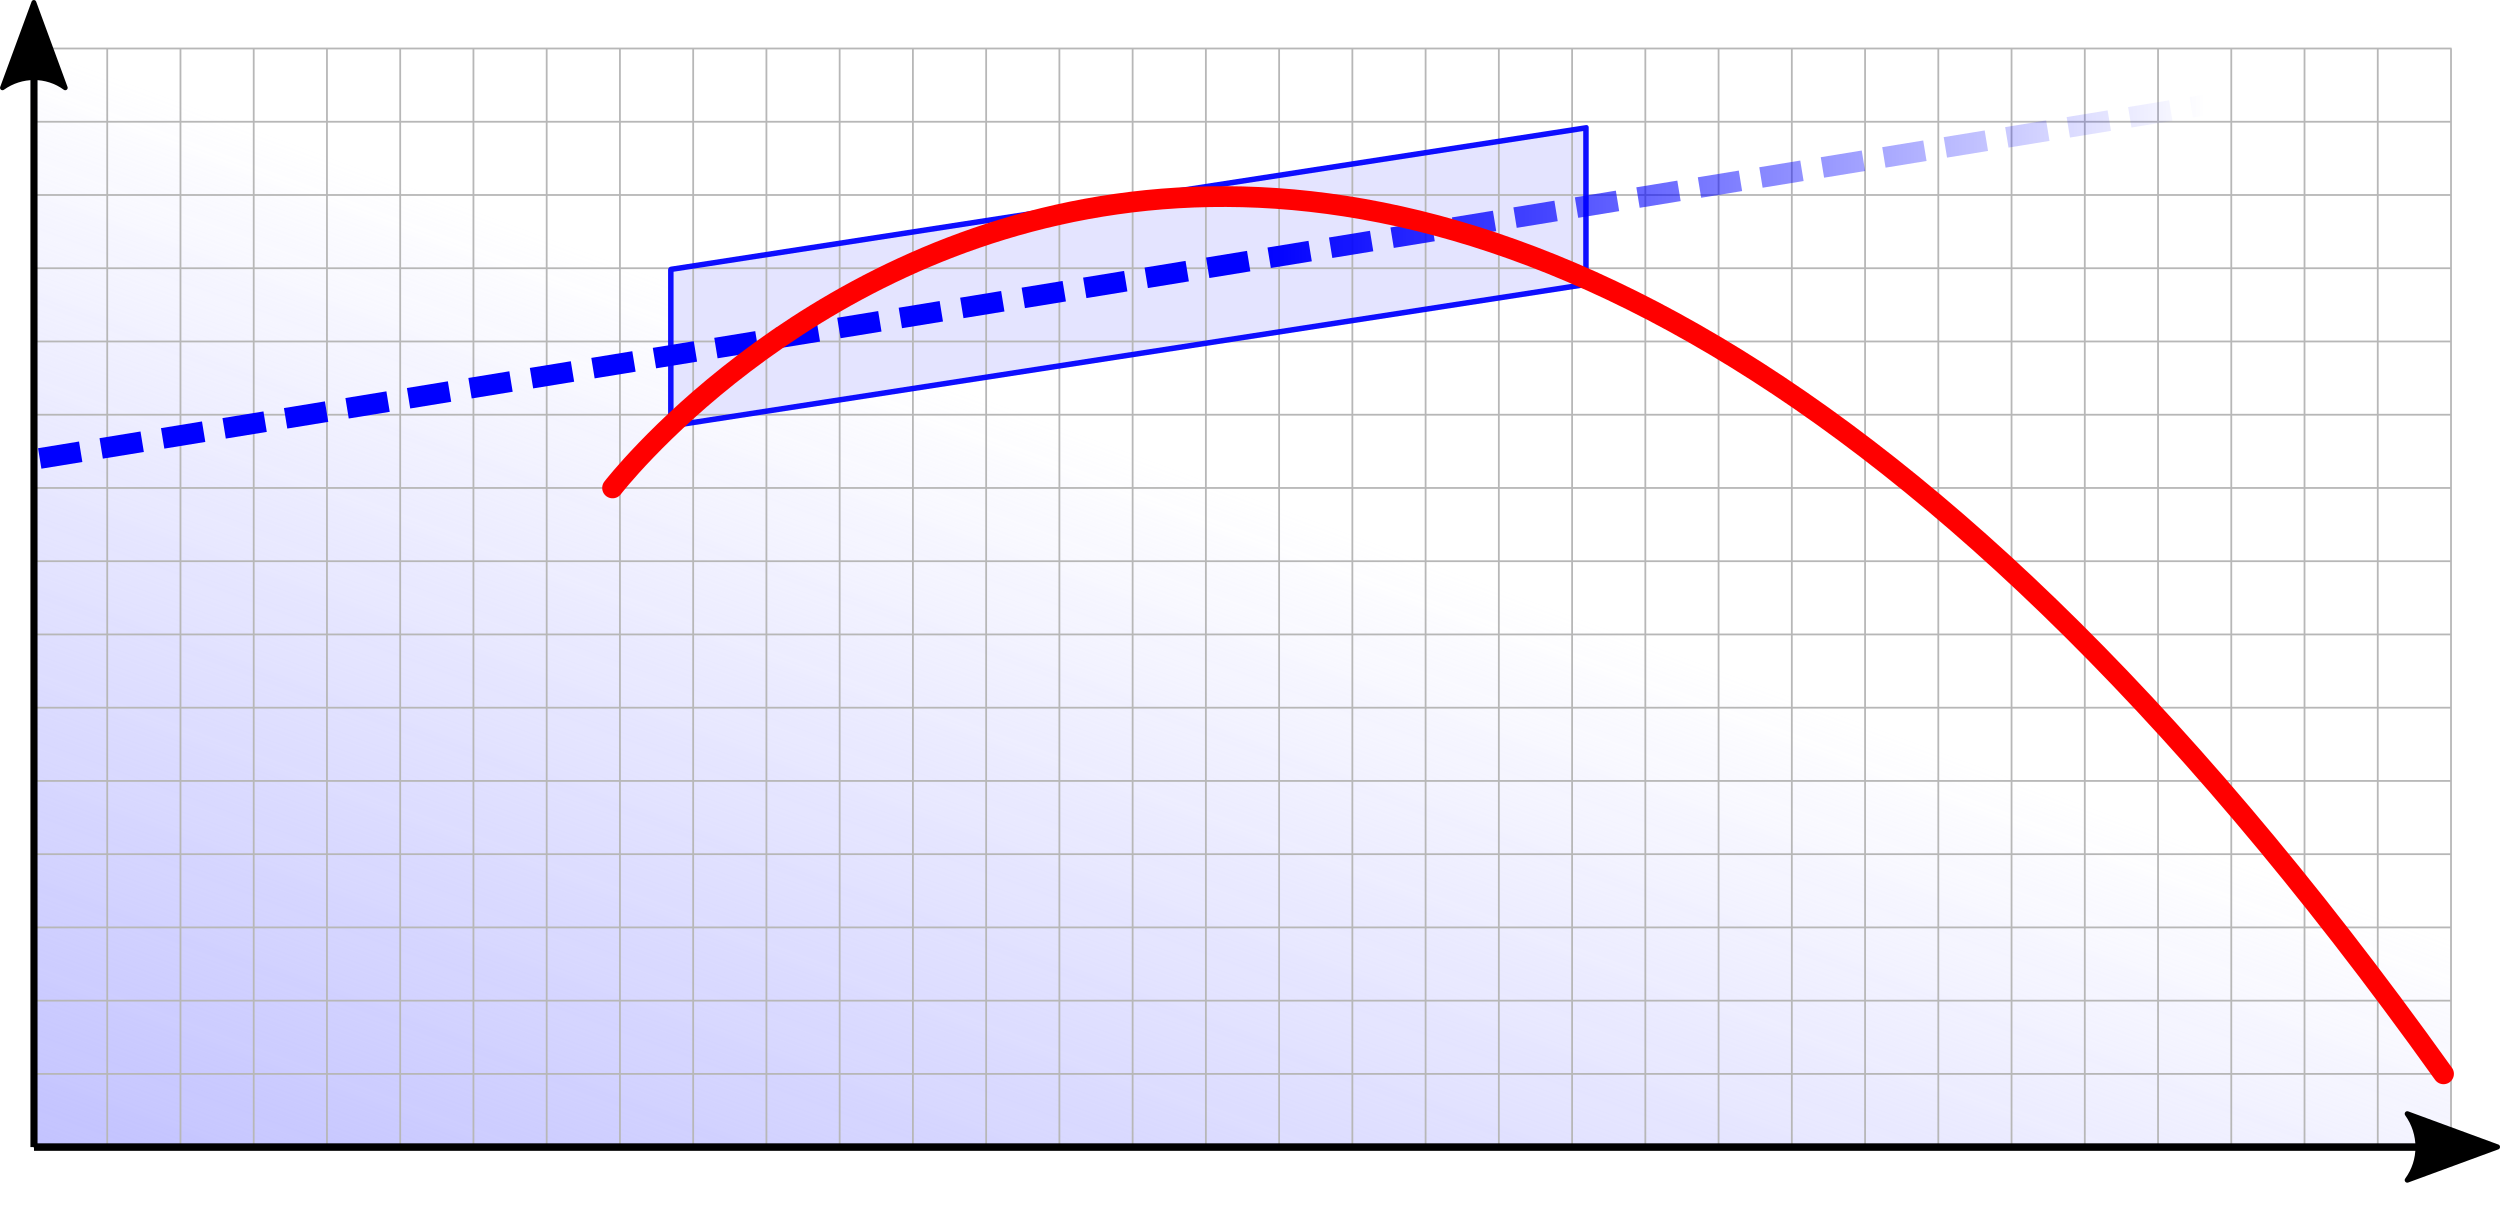
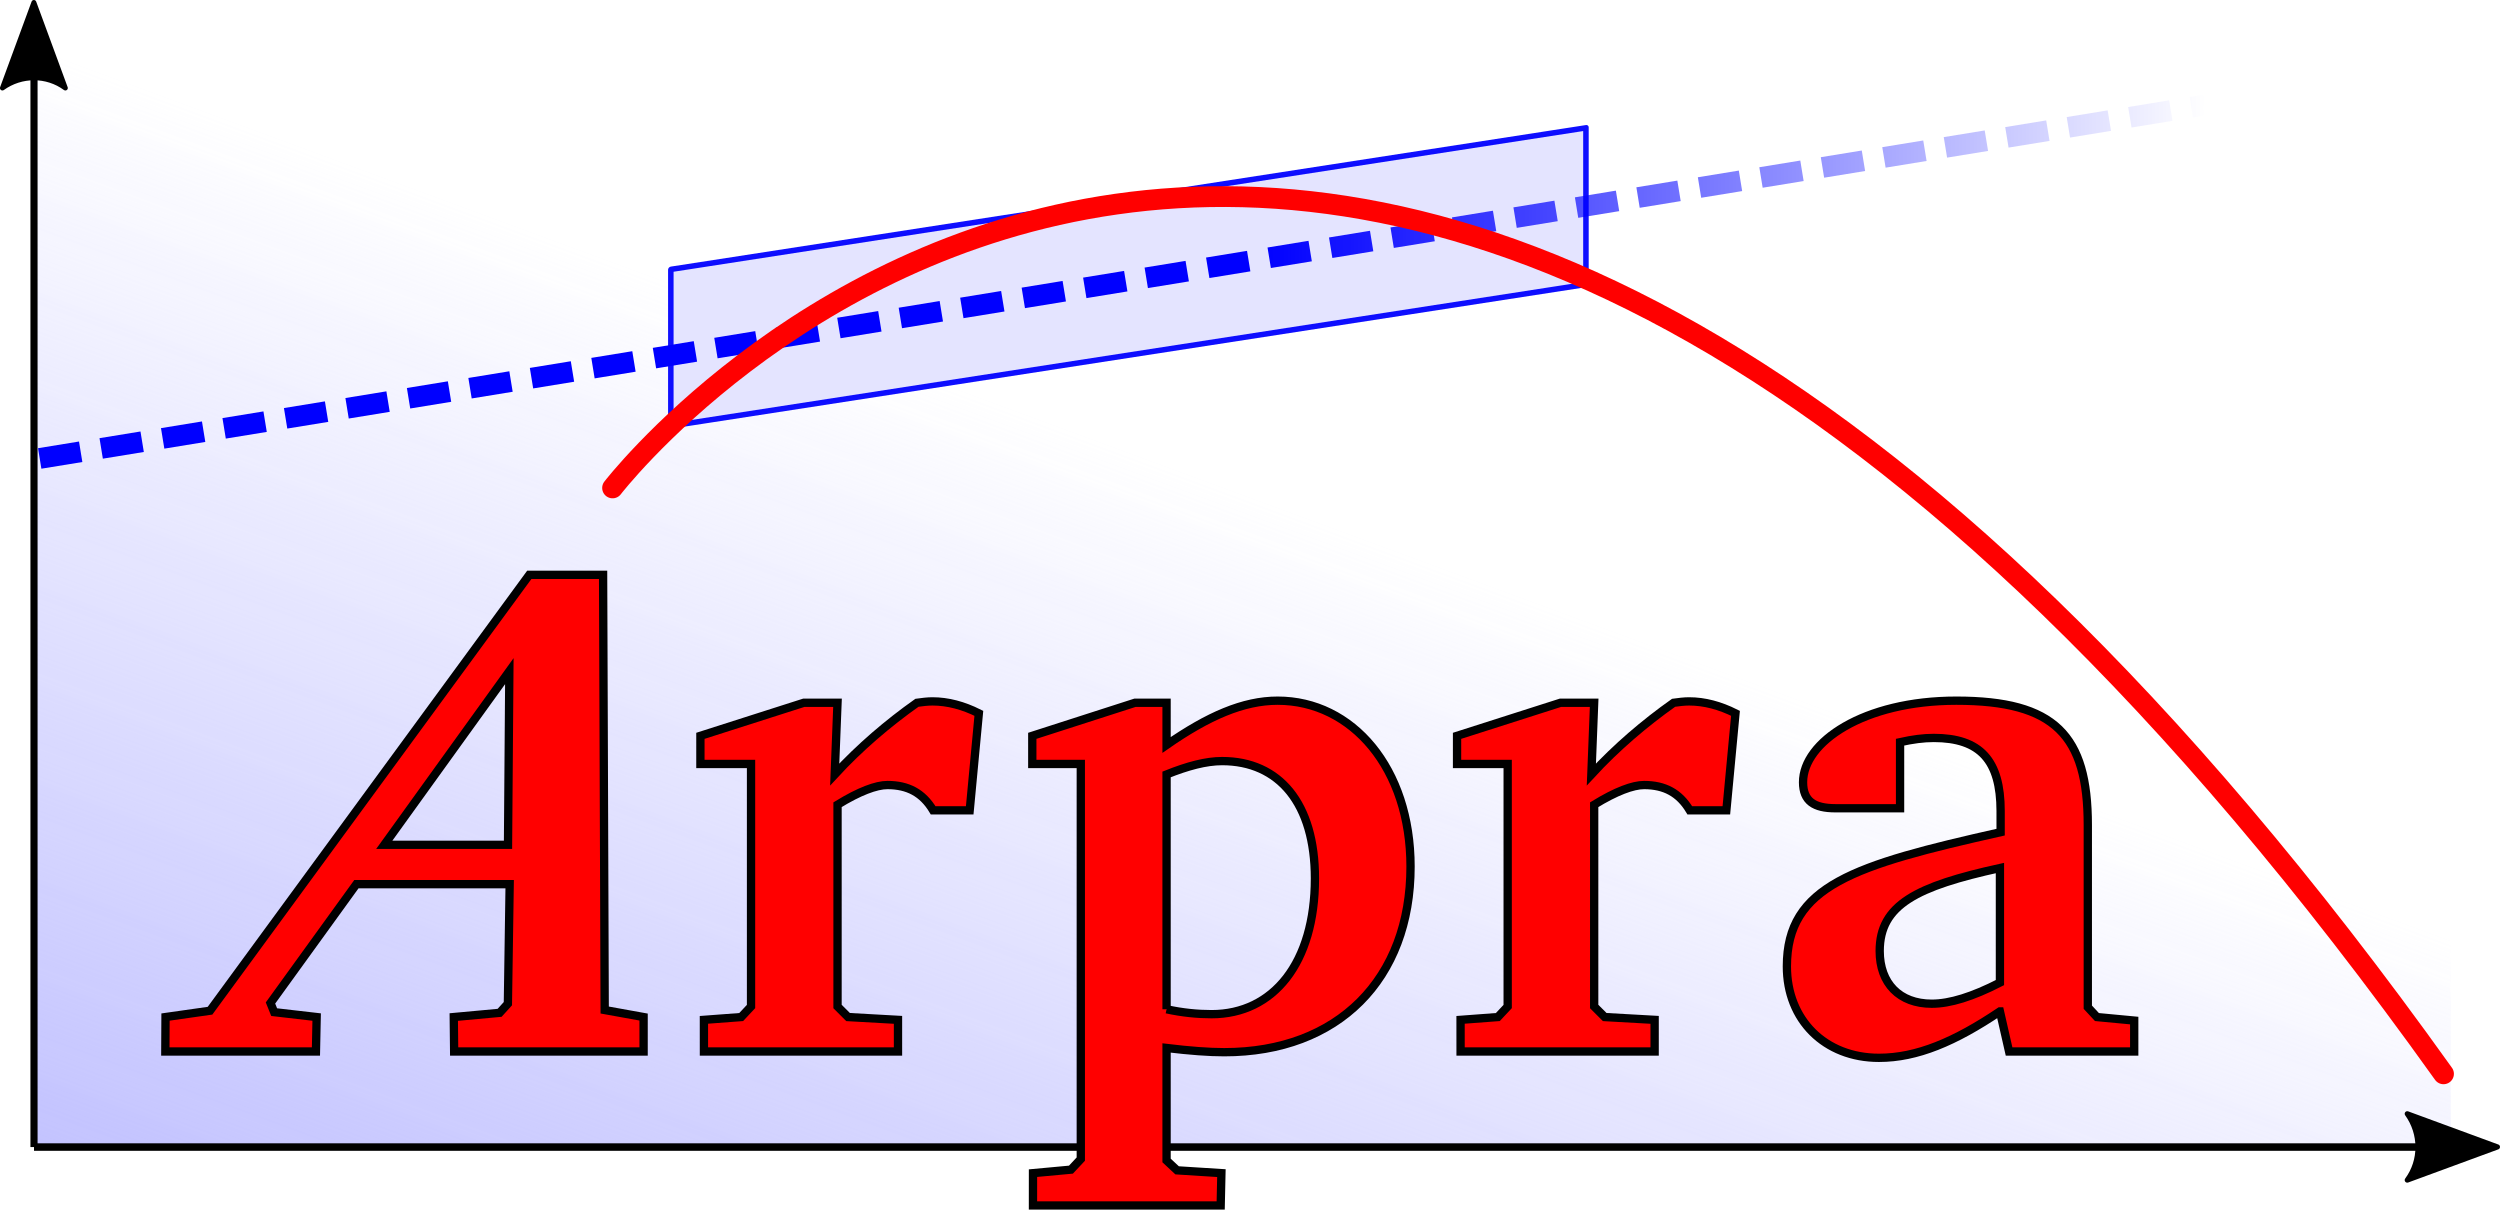
- <svg xmlns="http://www.w3.org/2000/svg" xmlns:ns1="http://www.openswatchbook.org/uri/2009/osb" xmlns:xlink="http://www.w3.org/1999/xlink" width="399.273" height="193.19" viewBox="0 0 105.641 51.115" version="1.1" id="svg8">
+ <svg xmlns="http://www.w3.org/2000/svg" xmlns:ns1="http://www.openswatchbook.org/uri/2009/osb" xmlns:xlink="http://www.w3.org/1999/xlink" width="398.044" height="192.595" viewBox="0 0 105.316 50.958" version="1.1" id="svg8">
  <defs id="defs2">
    <marker orient="auto" refY="0" refX="0" id="marker1855" style="overflow:visible">
      <path id="path1853" style="fill:#000000;fill-opacity:1;fill-rule:evenodd;stroke:#000000;stroke-width:0.625;stroke-linejoin:round;stroke-opacity:1" d="M 8.719,4.034 -2.207,0.016 8.719,-4.002 c -1.745,2.372 -1.735,5.617 -6e-7,8.035 z" transform="matrix(-1.1,0,0,-1.1,-1.1,0)" />
    </marker>
    <marker orient="auto" refY="0" refX="0" id="marker1743" style="overflow:visible">
      <path id="path1741" style="fill:#000000;fill-opacity:1;fill-rule:evenodd;stroke:#000000;stroke-width:0.625;stroke-linejoin:round;stroke-opacity:1" d="M 8.719,4.034 -2.207,0.016 8.719,-4.002 c -1.745,2.372 -1.735,5.617 -6e-7,8.035 z" transform="matrix(-1.1,0,0,-1.1,-1.1,0)" />
    </marker>
    <marker style="overflow:visible" id="marker1637" refX="0" refY="0" orient="auto">
      <path transform="matrix(-1.1,0,0,-1.1,-1.1,0)" d="M 8.719,4.034 -2.207,0.016 8.719,-4.002 c -1.745,2.372 -1.735,5.617 -6e-7,8.035 z" style="fill:#000000;fill-opacity:1;fill-rule:evenodd;stroke:#000000;stroke-width:0.625;stroke-linejoin:round;stroke-opacity:1" id="path1635" />
    </marker>
    <marker orient="auto" refY="0" refX="0" id="marker1601" style="overflow:visible">
      <path id="path1599" style="fill:#000000;fill-opacity:1;fill-rule:evenodd;stroke:#000000;stroke-width:0.625;stroke-linejoin:round;stroke-opacity:1" d="M 8.719,4.034 -2.207,0.016 8.719,-4.002 c -1.745,2.372 -1.735,5.617 -6e-7,8.035 z" transform="matrix(-1.1,0,0,-1.1,-1.1,0)" />
    </marker>
    <marker orient="auto" refY="0" refX="0" id="marker1559" style="overflow:visible">
      <path id="path1557" style="fill:#000000;fill-opacity:1;fill-rule:evenodd;stroke:#000000;stroke-width:0.625;stroke-linejoin:round;stroke-opacity:1" d="M 8.719,4.034 -2.207,0.016 8.719,-4.002 c -1.745,2.372 -1.735,5.617 -6e-7,8.035 z" transform="matrix(-1.1,0,0,-1.1,-1.1,0)" />
    </marker>
    <linearGradient id="linearGradient2643">
      <stop style="stop-color:#0000ff;stop-opacity:1;" offset="0" id="stop2639" />
      <stop style="stop-color:#0000ff;stop-opacity:0;" offset="1" id="stop2641" />
    </linearGradient>
    <linearGradient id="linearGradient8177">
      <stop style="stop-color:#bfbfff;stop-opacity:1;" offset="0" id="stop8173" />
      <stop style="stop-color:#bfbfff;stop-opacity:0;" offset="1" id="stop8175" />
    </linearGradient>
    <marker orient="auto" refY="0" refX="0" id="marker7635" style="overflow:visible">
      <path id="path7633" style="fill:#000000;fill-opacity:1;fill-rule:evenodd;stroke:#000000;stroke-width:0.625;stroke-linejoin:round;stroke-opacity:1" d="M 8.719,4.034 -2.207,0.016 8.719,-4.002 c -1.745,2.372 -1.735,5.617 -6e-7,8.035 z" transform="matrix(-1.1,0,0,-1.1,-1.1,0)" />
    </marker>
    <marker orient="auto" refY="0" refX="0" id="Arrow2Lend" style="overflow:visible">
      <path id="path6244" style="fill:#000000;fill-opacity:1;fill-rule:evenodd;stroke:#000000;stroke-width:0.625;stroke-linejoin:round;stroke-opacity:1" d="M 8.719,4.034 -2.207,0.016 8.719,-4.002 c -1.745,2.372 -1.735,5.617 -6e-7,8.035 z" transform="matrix(-1.1,0,0,-1.1,-1.1,0)" />
    </marker>
    <linearGradient id="linearGradient6144" ns1:paint="solid">
      <stop style="stop-color:#ff0000;stop-opacity:1;" offset="0" id="stop6142" />
    </linearGradient>
    <linearGradient id="linearGradient6138" ns1:paint="solid">
      <stop style="stop-color:#ff0000;stop-opacity:1;" offset="0" id="stop6136" />
    </linearGradient>
    <linearGradient id="linearGradient819" ns1:paint="solid">
      <stop style="stop-color:#000000;stop-opacity:1;" offset="0" id="stop817" />
    </linearGradient>
    <marker orient="auto" refY="0" refX="0" id="Arrow2Lend-5" style="overflow:visible">
      <path id="path6244-6" style="fill:#000000;fill-opacity:1;fill-rule:evenodd;stroke:#000000;stroke-width:0.625;stroke-linejoin:round;stroke-opacity:1" d="M 8.719,4.034 -2.207,0.016 8.719,-4.002 c -1.745,2.372 -1.735,5.617 -6e-7,8.035 z" transform="matrix(-1.1,0,0,-1.1,-1.1,0)" />
    </marker>
    <marker orient="auto" refY="0" refX="0" id="marker7635-4" style="overflow:visible">
      <path id="path7633-6" style="fill:#000000;fill-opacity:1;fill-rule:evenodd;stroke:#000000;stroke-width:0.625;stroke-linejoin:round;stroke-opacity:1" d="M 8.719,4.034 -2.207,0.016 8.719,-4.002 c -1.745,2.372 -1.735,5.617 -6e-7,8.035 z" transform="matrix(-1.1,0,0,-1.1,-1.1,0)" />
    </marker>
    <marker orient="auto" refY="0" refX="0" id="Arrow2Lend-5-5" style="overflow:visible">
      <path id="path6244-6-5" style="fill:#000000;fill-opacity:1;fill-rule:evenodd;stroke:#000000;stroke-width:0.625;stroke-linejoin:round;stroke-opacity:1" d="M 8.719,4.034 -2.207,0.016 8.719,-4.002 c -1.745,2.372 -1.735,5.617 -6e-7,8.035 z" transform="matrix(-1.1,0,0,-1.1,-1.1,0)" />
    </marker>
    <marker orient="auto" refY="0" refX="0" id="marker7635-4-4" style="overflow:visible">
      <path id="path7633-6-7" style="fill:#000000;fill-opacity:1;fill-rule:evenodd;stroke:#000000;stroke-width:0.625;stroke-linejoin:round;stroke-opacity:1" d="M 8.719,4.034 -2.207,0.016 8.719,-4.002 c -1.745,2.372 -1.735,5.617 -6e-7,8.035 z" transform="matrix(-1.1,0,0,-1.1,-1.1,0)" />
    </marker>
    <marker orient="auto" refY="0" refX="0" id="Arrow2Lend-5-5-2-3" style="overflow:visible">
      <path id="path6244-6-5-8-5" style="fill:#000000;fill-opacity:1;fill-rule:evenodd;stroke:#000000;stroke-width:0.625;stroke-linejoin:round;stroke-opacity:1" d="M 8.719,4.034 -2.207,0.016 8.719,-4.002 c -1.745,2.372 -1.735,5.617 -6e-7,8.035 z" transform="matrix(-1.1,0,0,-1.1,-1.1,0)" />
    </marker>
    <marker orient="auto" refY="0" refX="0" id="marker7635-4-4-3-7" style="overflow:visible">
      <path id="path7633-6-7-0-0" style="fill:#000000;fill-opacity:1;fill-rule:evenodd;stroke:#000000;stroke-width:0.625;stroke-linejoin:round;stroke-opacity:1" d="M 8.719,4.034 -2.207,0.016 8.719,-4.002 c -1.745,2.372 -1.735,5.617 -6e-7,8.035 z" transform="matrix(-1.1,0,0,-1.1,-1.1,0)" />
    </marker>
    <linearGradient xlink:href="#linearGradient8177" id="linearGradient8882" gradientUnits="userSpaceOnUse" gradientTransform="translate(-319.0936,-3.524657)" x1="359.833" y1="88.292" x2="372.75" y2="53.299" />
    <linearGradient xlink:href="#linearGradient2643" id="linearGradient2645" x1="206.576" y1="119.203" x2="237.598" y2="119.203" gradientUnits="userSpaceOnUse" />
-     <linearGradient xlink:href="#linearGradient8177" id="linearGradient1696" gradientUnits="userSpaceOnUse" gradientTransform="matrix(1.169684,0,0,1.169684,-313.0428,34.14363)" x1="359.833" y1="88.292" x2="372.75" y2="53.299" />
-     <linearGradient xlink:href="#linearGradient2643" id="linearGradient1698" gradientUnits="userSpaceOnUse" gradientTransform="matrix(1.169684,0,0,1.169684,50.45081,-6.003214)" x1="93.354" y1="90.639" x2="127.52" y2="90.639" />
+     <linearGradient xlink:href="#linearGradient8177" id="linearGradient1517" gradientUnits="userSpaceOnUse" gradientTransform="matrix(1.166084,0,0,1.166084,-313.2303,19.90862)" x1="359.833" y1="88.292" x2="372.75" y2="53.299" />
+     <linearGradient xlink:href="#linearGradient2643" id="linearGradient1519" gradientUnits="userSpaceOnUse" gradientTransform="matrix(1.166084,0,0,1.166084,49.14481,-20.11469)" x1="93.354" y1="90.639" x2="127.52" y2="90.639" />
  </defs>
-   <g id="layer4" transform="translate(-106.412,-88.94551)">
-     <rect style="opacity:0.94;fill:url(#linearGradient1696);fill-opacity:1;fill-rule:evenodd;stroke:none;stroke-width:0.763;stroke-linecap:round;stroke-linejoin:round;stroke-miterlimit:4;stroke-dasharray:none;stroke-opacity:1" id="rect1666" width="102.128" height="46.422" x="107.848" y="90.995" />
-     <rect y="90.995" x="107.848" height="46.422" width="102.128" id="rect1668" style="opacity:0.94;fill:none;fill-opacity:1;fill-rule:evenodd;stroke:none;stroke-width:0.763;stroke-linecap:round;stroke-linejoin:round;stroke-miterlimit:4;stroke-dasharray:none;stroke-opacity:1" />
+   <g id="layer4" transform="translate(-104.9338,-74.54187)">
+     <rect y="76.585" x="106.366" height="46.279" width="101.814" id="rect1489" style="opacity:0.94;fill:url(#linearGradient1517);fill-opacity:1;fill-rule:evenodd;stroke:none;stroke-width:0.761;stroke-linecap:round;stroke-linejoin:round;stroke-miterlimit:4;stroke-dasharray:none;stroke-opacity:1" />
+     <rect style="opacity:0.94;fill:none;fill-opacity:1;fill-rule:evenodd;stroke:none;stroke-width:0.761;stroke-linecap:round;stroke-linejoin:round;stroke-miterlimit:4;stroke-dasharray:none;stroke-opacity:1" id="rect1491" width="101.814" height="46.279" x="106.366" y="76.585" />
  </g>
-   <g id="layer5" transform="translate(-106.412,-88.94551)">
-     <rect transform="matrix(0.9882482,-0.1528577,0,1,0,0)" style="opacity:0.94;fill:#e2e2ff;fill-opacity:1;fill-rule:evenodd;stroke:none;stroke-width:0.118;stroke-linecap:round;stroke-linejoin:round;stroke-miterlimit:4;stroke-dasharray:none;stroke-opacity:1" id="rect1670" width="39.13" height="6.616" x="136.361" y="121.173" />
+   <g id="layer5" transform="translate(-104.9338,-74.54187)">
+     <rect y="106.492" x="134.777" height="6.596" width="39.009" id="rect1493" style="opacity:0.94;fill:#e2e2ff;fill-opacity:1;fill-rule:evenodd;stroke:none;stroke-width:0.117;stroke-linecap:round;stroke-linejoin:round;stroke-miterlimit:4;stroke-dasharray:none;stroke-opacity:1" transform="matrix(0.9882482,-0.1528577,0,1,0,0)" />
  </g>
-   <g id="layer7" transform="translate(-106.412,-88.94551)">
-     <path id="path1672" style="fill:none;stroke:#b7b7b7;stroke-width:0.076;stroke-miterlimit:4;stroke-dasharray:none;stroke-opacity:1" d="m 107.848,90.995 v 46.453 m 3.095,-46.453 v 46.453 m 3.095,-46.453 v 46.453 m 3.095,-46.453 v 46.453 m 3.095,-46.453 v 46.453 m 3.095,-46.453 v 46.453 m 3.095,-46.453 v 46.453 m 3.095,-46.453 v 46.453 m 3.095,-46.453 v 46.453 m 3.095,-46.453 v 46.453 m 3.095,-46.453 v 46.453 m 3.095,-46.453 v 46.453 m 3.095,-46.453 v 46.453 m 3.095,-46.453 v 46.453 m 3.095,-46.453 v 46.453 m 3.095,-46.453 v 46.453 m 3.095,-46.453 v 46.453 m 3.095,-46.453 v 46.453 m 3.095,-46.453 v 46.453 m 3.095,-46.453 v 46.453 m 3.095,-46.453 v 46.453 m 3.095,-46.453 v 46.453 m 3.095,-46.453 v 46.453 m 3.095,-46.453 v 46.453 m 3.095,-46.453 v 46.453 m 3.095,-46.453 v 46.453 m 3.095,-46.453 v 46.453 m 3.095,-46.453 v 46.453 m 3.095,-46.453 v 46.453 m 3.095,-46.453 v 46.453 m 3.095,-46.453 v 46.453 m 3.095,-46.453 v 46.453 m 3.095,-46.453 v 46.453 m 3.095,-46.453 V 137.448 M 107.848,90.995 h 102.159 m -102.159,3.095 h 102.159 m -102.159,3.095 h 102.159 m -102.159,3.095 h 102.159 m -102.159,3.095 h 102.159 m -102.159,3.095 h 102.159 m -102.159,3.095 h 102.159 m -102.159,3.095 h 102.159 m -102.159,3.095 h 102.159 m -102.159,3.095 h 102.159 m -102.159,3.095 h 102.159 m -102.159,3.095 h 102.159 m -102.159,3.095 h 102.159 m -102.159,3.095 h 102.159 m -102.159,3.095 h 102.159 m -102.159,3.095 h 102.159" />
+   <g id="layer7" transform="translate(-104.9338,-74.54187)" />
+   <g id="layer8" transform="translate(-104.9338,-74.54187)">
+     <rect transform="matrix(0.9882482,-0.1528577,0,1,0,0)" style="opacity:0.94;fill:none;fill-opacity:1;fill-rule:evenodd;stroke:#0000ff;stroke-width:0.235;stroke-linecap:round;stroke-linejoin:round;stroke-miterlimit:4;stroke-dasharray:none;stroke-opacity:1" id="rect1497" width="39.009" height="6.596" x="134.777" y="106.492" />
  </g>
-   <g id="layer8" transform="translate(-106.412,-88.94551)">
-     <rect y="121.173" x="136.361" height="6.616" width="39.13" id="rect1674" style="opacity:0.94;fill:none;fill-opacity:1;fill-rule:evenodd;stroke:#0000ff;stroke-width:0.235;stroke-linecap:round;stroke-linejoin:round;stroke-miterlimit:4;stroke-dasharray:none;stroke-opacity:1" transform="matrix(0.9882482,-0.1528577,0,1,0,0)" />
+   <g id="layer1" transform="translate(-104.9338,-161.5419)">
+     <path id="path1499" d="M 106.366,209.864 H 209.722" style="fill:none;stroke:#000000;stroke-width:0.316px;stroke-linecap:butt;stroke-linejoin:miter;stroke-opacity:1;marker-end:url(#marker1601)" />
+     <path id="path1501" d="M 106.366,209.864 V 162.043" style="fill:none;stroke:#000000;stroke-width:0.3;stroke-linecap:butt;stroke-linejoin:miter;stroke-miterlimit:4;stroke-dasharray:none;stroke-opacity:1;marker-end:url(#marker1559)" />
  </g>
-   <g id="layer1" transform="translate(-106.412,-175.9455)">
-     <path style="fill:none;stroke:#000000;stroke-width:0.317px;stroke-linecap:butt;stroke-linejoin:miter;stroke-opacity:1;marker-end:url(#marker1601)" d="M 107.848,224.417 H 211.524" id="path1676" />
-     <path style="fill:none;stroke:#000000;stroke-width:0.3;stroke-linecap:butt;stroke-linejoin:miter;stroke-miterlimit:4;stroke-dasharray:none;stroke-opacity:1;marker-end:url(#marker1559)" d="M 107.848,224.417 V 176.448" id="path1678" />
+   <g id="layer6" transform="translate(-104.9338,-74.54187)">
+     <path style="fill:none;stroke:url(#linearGradient1519);stroke-width:0.875;stroke-linecap:butt;stroke-linejoin:miter;stroke-miterlimit:4;stroke-dasharray:1.749, 0.875;stroke-dashoffset:0;stroke-opacity:1" d="M 106.606,93.855 208.025,77.3" id="path1503" />
  </g>
-   <g id="layer6" transform="translate(-106.412,-88.94551)">
-     <path id="path1680" d="m 108.09,108.318 101.731,-16.606" style="fill:none;stroke:url(#linearGradient1698);stroke-width:0.877;stroke-linecap:butt;stroke-linejoin:miter;stroke-miterlimit:4;stroke-dasharray:1.755, 0.877;stroke-dashoffset:0;stroke-opacity:1" />
+   <g id="layer2" transform="translate(-104.9338,-74.54187)">
+     <path id="path1505" d="m 130.739,95.097 c 0,0 30.853,-40.108 77.132,24.682" style="fill:none;stroke:#ff0000;stroke-width:0.875;stroke-linecap:round;stroke-linejoin:miter;stroke-miterlimit:4;stroke-dasharray:none;stroke-opacity:1" />
  </g>
-   <g id="layer2" transform="translate(-106.412,-88.94551)">
-     <path style="fill:none;stroke:#ff0000;stroke-width:0.877;stroke-linecap:round;stroke-linejoin:miter;stroke-miterlimit:4;stroke-dasharray:none;stroke-opacity:1" d="m 132.297,109.564 c 0,0 30.948,-40.232 77.37,24.758" id="path1682" />
-   </g>
-   <g id="layer3" transform="translate(-106.412,-88.94551)">
-     <flowRoot xml:space="preserve" id="flowRoot1694" style="font-style:normal;font-variant:normal;font-weight:bold;font-stretch:normal;font-size:96px;line-height:25px;font-family:MathJax_Caligraphic;-inkscape-font-specification:'MathJax_Caligraphic, Bold';font-variant-ligatures:normal;font-variant-caps:normal;font-variant-numeric:normal;font-feature-settings:normal;text-align:start;letter-spacing:0px;word-spacing:0px;writing-mode:lr-tb;text-anchor:start;fill:#ff0000;fill-opacity:1;stroke:#000000;stroke-width:1.134;stroke-linecap:butt;stroke-linejoin:miter;stroke-miterlimit:4;stroke-dasharray:none;stroke-opacity:1" transform="matrix(0.3094788,0,0,0.3094788,-14.936,29.60851)">
-       <flowRegion id="flowRegion1686" style="font-style:normal;font-variant:normal;font-weight:bold;font-stretch:normal;font-size:96px;font-family:MathJax_Caligraphic;-inkscape-font-specification:'MathJax_Caligraphic, Bold';font-variant-ligatures:normal;font-variant-caps:normal;font-variant-numeric:normal;font-feature-settings:normal;text-align:start;letter-spacing:0px;writing-mode:lr-tb;text-anchor:start;fill:#ff0000;fill-opacity:1;stroke:#000000;stroke-width:1.134;stroke-miterlimit:4;stroke-dasharray:none;stroke-opacity:1">
-         <rect id="rect1684" width="480" height="220" x="400" y="293.701" style="font-style:normal;font-variant:normal;font-weight:bold;font-stretch:normal;font-size:96px;font-family:MathJax_Caligraphic;-inkscape-font-specification:'MathJax_Caligraphic, Bold';font-variant-ligatures:normal;font-variant-caps:normal;font-variant-numeric:normal;font-feature-settings:normal;text-align:start;letter-spacing:0px;writing-mode:lr-tb;text-anchor:start;fill:#ff0000;fill-opacity:1;stroke:#000000;stroke-width:1.134;stroke-miterlimit:4;stroke-dasharray:none;stroke-opacity:1" />
-       </flowRegion>
-       <flowPara id="flowPara1692" style="font-style:normal;font-variant:normal;font-weight:bold;font-stretch:normal;font-size:96px;font-family:MathJax_Caligraphic;-inkscape-font-specification:'MathJax_Caligraphic, Bold';font-variant-ligatures:normal;font-variant-caps:normal;font-variant-numeric:normal;font-feature-settings:normal;text-align:start;letter-spacing:0px;writing-mode:lr-tb;text-anchor:start;fill:#ff0000;fill-opacity:1;stroke:#000000;stroke-width:1.134;stroke-miterlimit:4;stroke-dasharray:none;stroke-opacity:1">A<flowSpan style="letter-spacing:-15px;fill:#ff0000;fill-opacity:1;stroke-width:1.134;stroke-miterlimit:4;stroke-dasharray:none" id="flowSpan1688"> </flowSpan>
-         <flowSpan style="font-style:normal;font-variant:normal;font-weight:bold;font-stretch:normal;font-size:96px;font-family:'Bitstream Charter';-inkscape-font-specification:'Bitstream Charter, Bold';font-variant-ligatures:normal;font-variant-caps:normal;font-variant-numeric:normal;font-feature-settings:normal;text-align:start;writing-mode:lr-tb;text-anchor:start;fill:#ff0000;fill-opacity:1;stroke-width:1.134;stroke-miterlimit:4;stroke-dasharray:none" id="flowSpan1690">rpra</flowSpan>
-       </flowPara>
-     </flowRoot>
+   <g id="layer3" transform="translate(-104.9338,-74.54187)">
+     <path d="m 127.231,98.757 -13.45,18.363 -1.875,0.267 -0.008,1.451 h 6.345 l 0.03,-1.451 -1.79,-0.207 -0.155,-0.385 3.619,-5.006 h 6.457 l -0.075,5.035 -0.349,0.385 -1.931,0.178 0.016,1.451 h 7.981 l 1.1e-4,-1.451 -1.639,-0.296 -0.067,-18.334 z m -0.841,4.058 -0.056,7.316 h -5.213 z" style="font-style:normal;font-variant:normal;font-weight:bold;font-stretch:normal;font-size:96px;line-height:25px;font-family:'Bitstream Charter';-inkscape-font-specification:'Bitstream Charter, Bold';font-variant-ligatures:normal;font-variant-caps:normal;font-variant-numeric:normal;font-feature-settings:normal;text-align:start;letter-spacing:5px;word-spacing:0px;writing-mode:lr-tb;text-anchor:start;fill:#ff0000;fill-opacity:1;stroke:#000000;stroke-width:0.35;stroke-linecap:butt;stroke-linejoin:miter;stroke-miterlimit:4;stroke-dasharray:none;stroke-opacity:1" id="path1507" />
+     <path d="m 134.588,118.838 h 8.175 v -1.333 l -2.103,-0.118 -0.444,-0.444 v -8.501 c 0.918,-0.563 1.629,-0.829 2.103,-0.829 0.859,0 1.481,0.326 1.925,1.066 h 1.54 l 0.385,-4.087 c -0.652,-0.326 -1.303,-0.503 -1.955,-0.503 -0.207,0 -0.444,0.03 -0.652,0.059 -1.214,0.859 -2.399,1.866 -3.465,3.021 l 0.118,-3.021 h -1.422 l -4.354,1.392 v 1.185 h 2.133 v 10.218 l -0.415,0.444 -1.57,0.118 z" style="font-style:normal;font-variant:normal;font-weight:bold;font-stretch:normal;font-size:96px;line-height:25px;font-family:'Bitstream Charter';-inkscape-font-specification:'Bitstream Charter, Bold';font-variant-ligatures:normal;font-variant-caps:normal;font-variant-numeric:normal;font-feature-settings:normal;text-align:start;letter-spacing:5px;word-spacing:0px;writing-mode:lr-tb;text-anchor:start;fill:#ff0000;fill-opacity:1;stroke:#000000;stroke-width:0.35;stroke-linecap:butt;stroke-linejoin:miter;stroke-miterlimit:4;stroke-dasharray:none;stroke-opacity:1" id="path1509" />
+     <path d="m 148.449,125.324 h 7.908 l 0.03,-1.362 -1.866,-0.118 -0.444,-0.415 v -4.739 c 0.977,0.118 1.777,0.178 2.429,0.178 4.798,0 7.849,-3.08 7.849,-7.819 0,-4.147 -2.458,-6.99 -5.598,-6.99 -1.451,0 -2.932,0.652 -4.68,1.866 v -1.777 h -1.333 l -4.324,1.392 v 1.185 h 2.044 v 16.646 l -0.415,0.444 -1.599,0.148 z m 5.628,-8.264 v -9.893 c 0.889,-0.355 1.659,-0.563 2.34,-0.563 2.399,0 3.91,1.777 3.91,4.946 0,3.554 -1.748,5.716 -4.354,5.716 -0.592,0 -1.214,-0.059 -1.896,-0.207 z" style="font-style:normal;font-variant:normal;font-weight:bold;font-stretch:normal;font-size:96px;line-height:25px;font-family:'Bitstream Charter';-inkscape-font-specification:'Bitstream Charter, Bold';font-variant-ligatures:normal;font-variant-caps:normal;font-variant-numeric:normal;font-feature-settings:normal;text-align:start;letter-spacing:5px;word-spacing:0px;writing-mode:lr-tb;text-anchor:start;fill:#ff0000;fill-opacity:1;stroke:#000000;stroke-width:0.35;stroke-linecap:butt;stroke-linejoin:miter;stroke-miterlimit:4;stroke-dasharray:none;stroke-opacity:1" id="path1511" />
+     <path d="m 166.463,118.838 h 8.175 v -1.333 l -2.103,-0.118 -0.444,-0.444 v -8.501 c 0.918,-0.563 1.629,-0.829 2.103,-0.829 0.859,0 1.481,0.326 1.925,1.066 h 1.54 l 0.385,-4.087 c -0.652,-0.326 -1.303,-0.503 -1.955,-0.503 -0.207,0 -0.444,0.03 -0.652,0.059 -1.214,0.859 -2.399,1.866 -3.465,3.021 l 0.118,-3.021 h -1.422 l -4.354,1.392 v 1.185 h 2.133 v 10.218 l -0.415,0.444 -1.57,0.118 z" style="font-style:normal;font-variant:normal;font-weight:bold;font-stretch:normal;font-size:96px;line-height:25px;font-family:'Bitstream Charter';-inkscape-font-specification:'Bitstream Charter, Bold';font-variant-ligatures:normal;font-variant-caps:normal;font-variant-numeric:normal;font-feature-settings:normal;text-align:start;letter-spacing:5px;word-spacing:0px;writing-mode:lr-tb;text-anchor:start;fill:#ff0000;fill-opacity:1;stroke:#000000;stroke-width:0.35;stroke-linecap:butt;stroke-linejoin:miter;stroke-miterlimit:4;stroke-dasharray:none;stroke-opacity:1" id="path1513" />
+     <path d="m 189.184,117.15 0.385,1.688 h 5.272 v -1.303 l -1.57,-0.148 -0.385,-0.415 v -7.671 c 0,-3.791 -1.392,-5.242 -5.539,-5.242 -3.91,0 -6.457,1.747 -6.457,3.436 0,0.8 0.474,1.096 1.362,1.096 h 2.725 v -2.784 c 0.533,-0.118 0.977,-0.178 1.422,-0.178 1.955,0 2.814,0.948 2.814,3.08 v 0.889 c -6.19,1.392 -9.004,2.251 -9.004,5.657 0,2.251 1.599,3.85 3.88,3.85 1.599,0 3.199,-0.681 5.094,-1.955 z m 0,-1.214 c -1.155,0.592 -2.103,0.889 -2.873,0.889 -1.362,0 -2.192,-0.859 -2.192,-2.221 0,-1.955 1.57,-2.725 5.065,-3.495 z" style="font-style:normal;font-variant:normal;font-weight:bold;font-stretch:normal;font-size:96px;line-height:25px;font-family:'Bitstream Charter';-inkscape-font-specification:'Bitstream Charter, Bold';font-variant-ligatures:normal;font-variant-caps:normal;font-variant-numeric:normal;font-feature-settings:normal;text-align:start;letter-spacing:5px;word-spacing:0px;writing-mode:lr-tb;text-anchor:start;fill:#ff0000;fill-opacity:1;stroke:#000000;stroke-width:0.35;stroke-linecap:butt;stroke-linejoin:miter;stroke-miterlimit:4;stroke-dasharray:none;stroke-opacity:1" id="path1515" />
  </g>
</svg>
